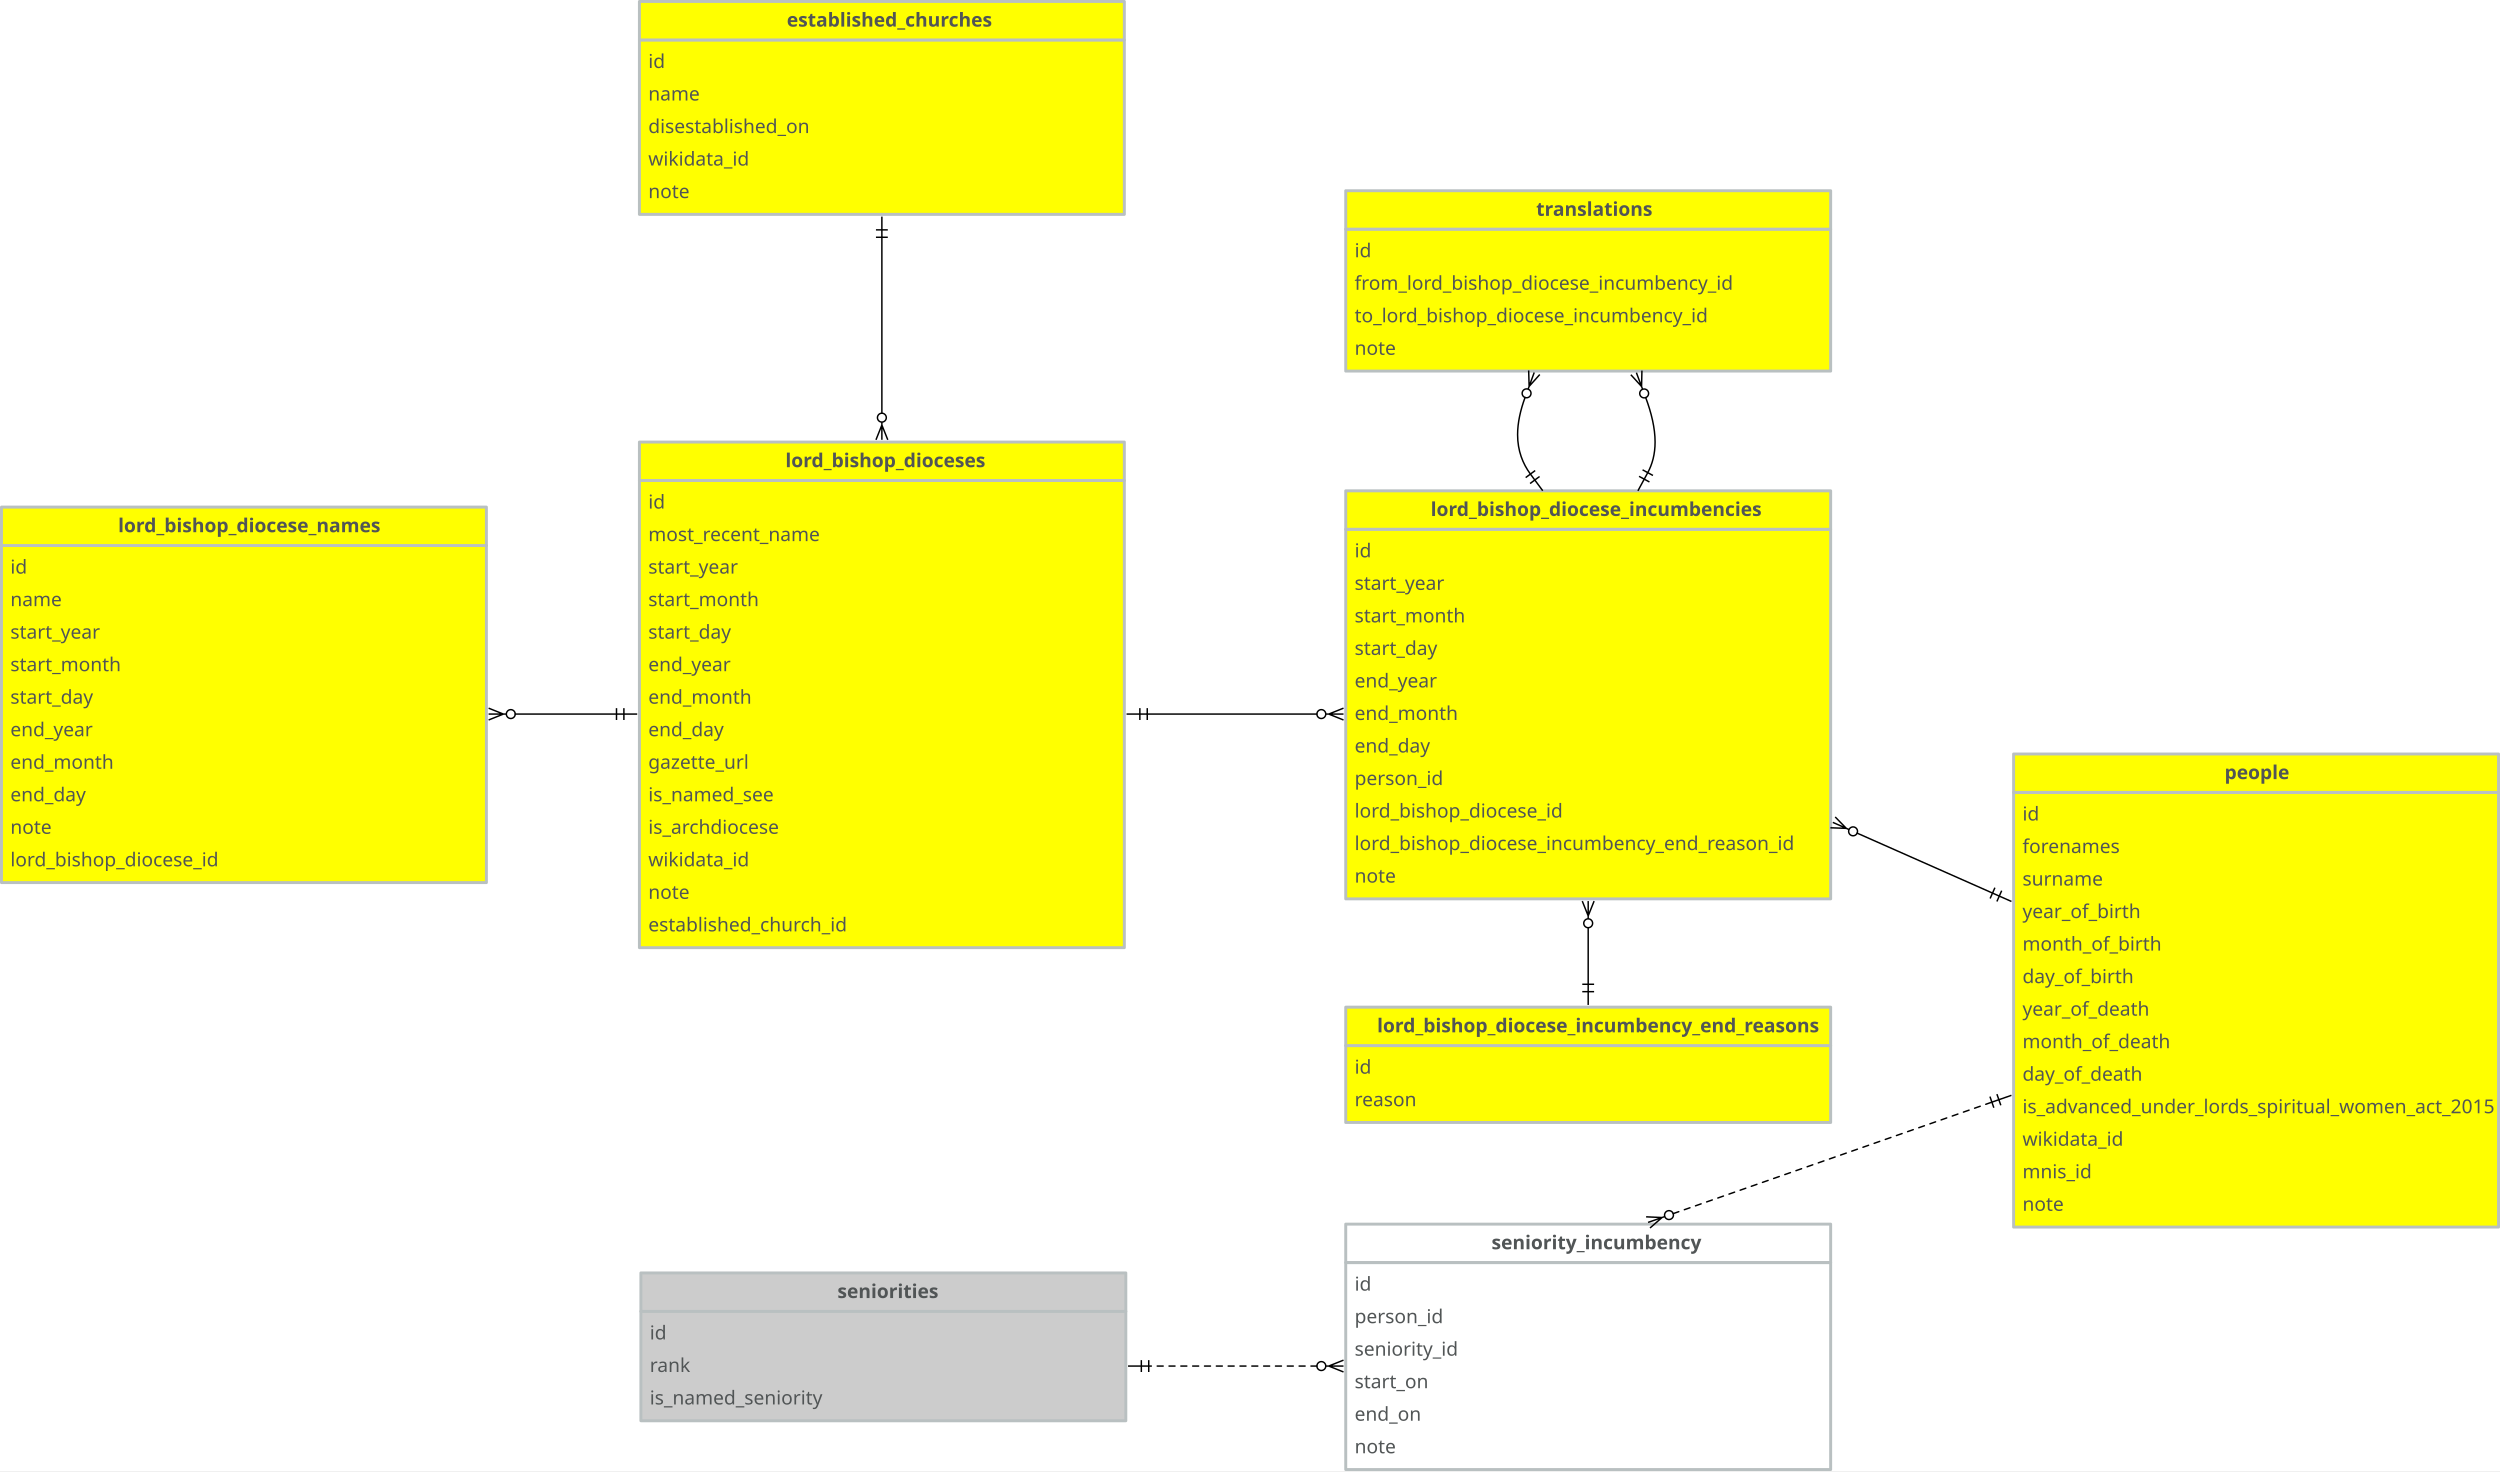
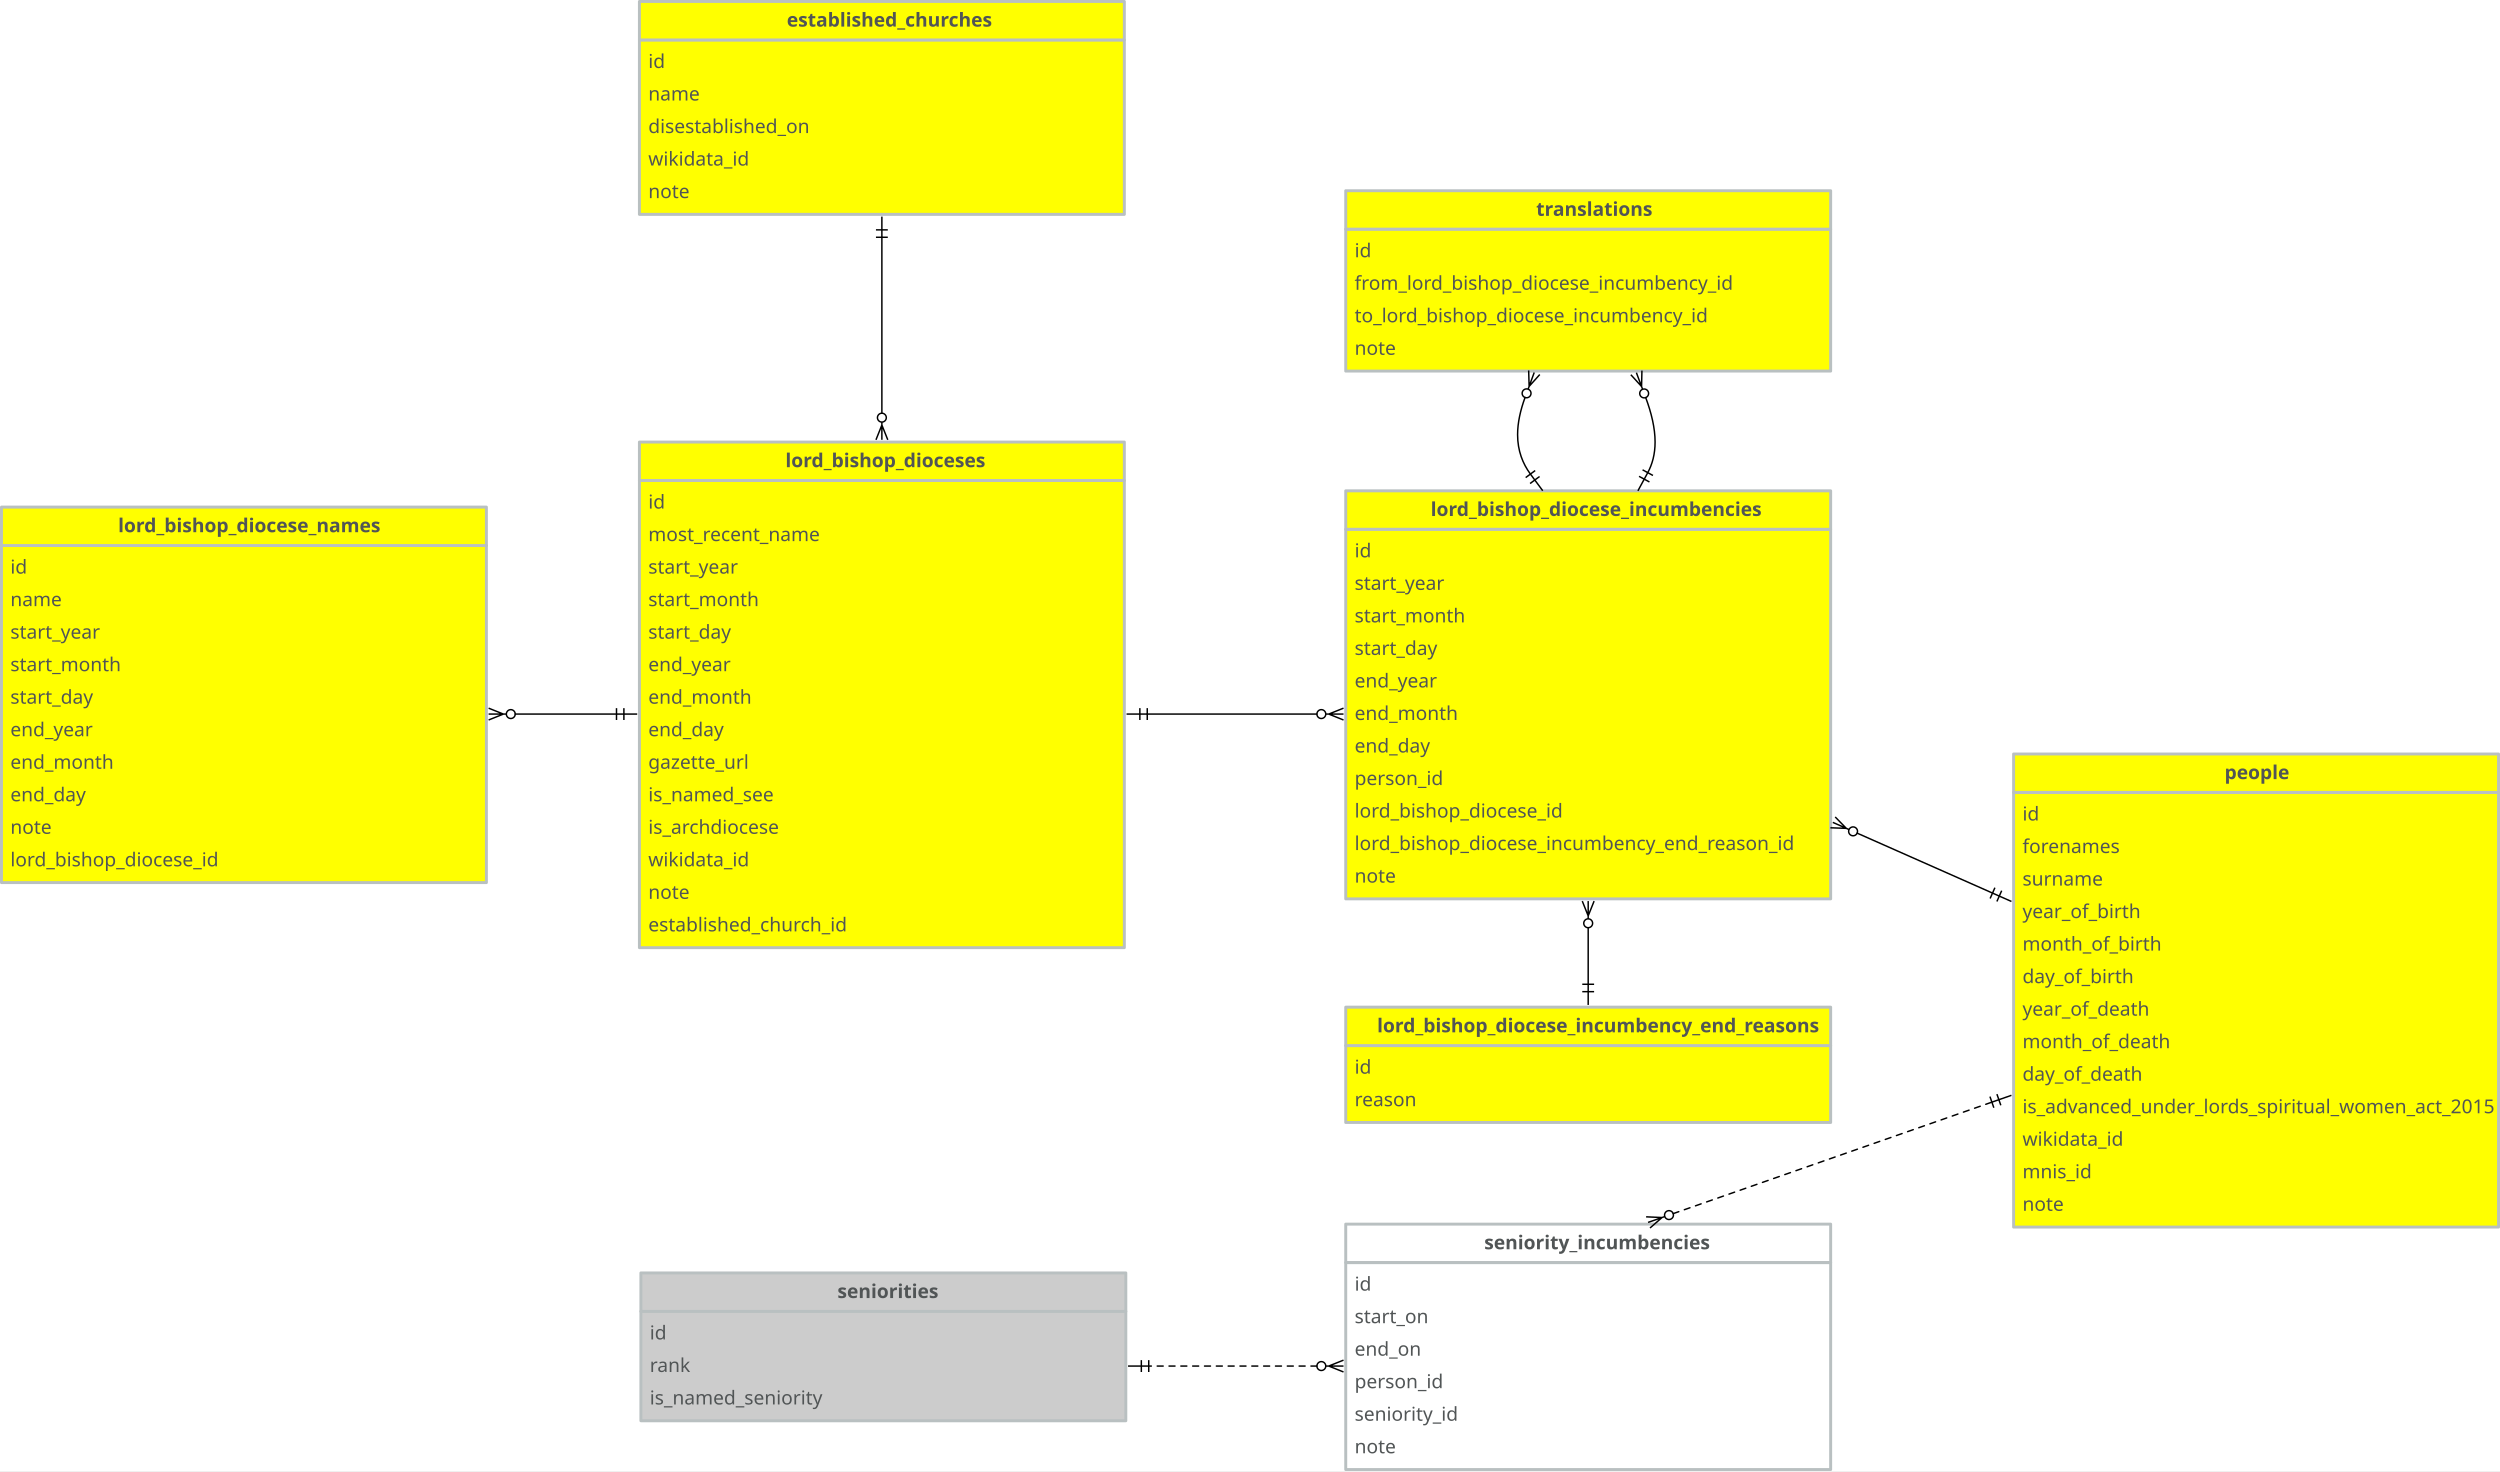
<svg xmlns="http://www.w3.org/2000/svg" version="1.1" viewBox="-1199.5 -275 1691 995" width="1691" height="995">
  <defs>
    <marker orient="auto" overflow="visible" markerUnits="strokeWidth" id="DoubleBar_Marker" stroke-linejoin="miter" stroke-miterlimit="10" viewBox="-1 -5 16 10" markerWidth="16" markerHeight="10" color="black">
      <g>
        <path d="M 14 0 L 0 0 M 5 4 L 5 -4 M 0 4 L 0 -4" fill="none" stroke="currentColor" stroke-width="1" />
      </g>
    </marker>
    <marker orient="auto" overflow="visible" markerUnits="strokeWidth" id="CrowBall_Marker" stroke-linejoin="miter" stroke-miterlimit="10" viewBox="-19 -5 20 10" markerWidth="20" markerHeight="10" color="black">
      <g>
        <path d="M -18 0 L -6 0 M -18 -4 L -8 0 L -18 4 M -.879 -2.121 C .293 -.95 .293 .95 -.879 2.121 C -2.05 3.293 -3.95 3.293 -5.121 2.121 C -6.293 .95 -6.293 -.95 -5.121 -2.121 C -3.95 -3.293 -2.05 -3.293 -.879 -2.121" fill="none" stroke="currentColor" stroke-width="1" />
      </g>
    </marker>
  </defs>
  <g id="Canvas_1" stroke-opacity="1" fill="none" stroke="none" fill-opacity="1" stroke-dasharray="none">
    <rect fill="white" x="-1199.5" y="-275" width="1691" height="995" />
    <g id="Canvas_1_Layer_1">
      <g id="Group_47">
        <g id="Graphic_49">
          <rect x="162.5" y="261" width="328" height="294" fill="yellow" />
          <rect x="162.5" y="261" width="328" height="294" stroke="#b9c0c1" stroke-linecap="round" stroke-linejoin="round" stroke-width="2" />
          <text transform="translate(168.5 267)" fill="#515556">
            <tspan font-family="Avenir" font-size="13" fill="#515556" x="0" y="13">id</tspan>
            <tspan font-family="Avenir" font-size="13" fill="#515556" x="0" y="35">forenames</tspan>
            <tspan font-family="Avenir" font-size="13" fill="#515556" x="0" y="57">surname</tspan>
            <tspan font-family="Avenir" font-size="13" fill="#515556" x="0" y="79">year_of_birth</tspan>
            <tspan font-family="Avenir" font-size="13" fill="#515556" x="0" y="101">month_of_birth</tspan>
            <tspan font-family="Avenir" font-size="13" fill="#515556" x="0" y="123">day_of_birth</tspan>
            <tspan font-family="Avenir" font-size="13" fill="#515556" x="0" y="145">year_of_death</tspan>
            <tspan font-family="Avenir" font-size="13" fill="#515556" x="0" y="167">month_of_death</tspan>
            <tspan font-family="Avenir" font-size="13" fill="#515556" x="0" y="189">day_of_death</tspan>
            <tspan font-family="Avenir" font-size="13" fill="#515556" x="0" y="211">is_advanced_under_lords_spiritual_women_act_2015</tspan>
            <tspan font-family="Avenir" font-size="13" fill="#515556" x="0" y="233">wikidata_id</tspan>
            <tspan font-family="Avenir" font-size="13" fill="#515556" x="0" y="255">mnis_id</tspan>
            <tspan font-family="Avenir" font-size="13" fill="#515556" x="0" y="277">note</tspan>
          </text>
        </g>
        <g id="Graphic_48">
          <rect x="162.5" y="235" width="328" height="26" fill="yellow" />
          <rect x="162.5" y="235" width="328" height="26" stroke="#b9c0c1" stroke-linecap="round" stroke-linejoin="round" stroke-width="2" />
          <text transform="translate(168.5 239)" fill="#515556">
            <tspan font-family="Avenir" font-weight="bold" font-size="13" fill="#515556" x="136.693" y="13">people</tspan>
          </text>
        </g>
      </g>
      <g id="Group_42">
        <g id="Graphic_44">
          <rect x="-767" y="50" width="328" height="316" fill="yellow" />
          <rect x="-767" y="50" width="328" height="316" stroke="#b9c0c1" stroke-linecap="round" stroke-linejoin="round" stroke-width="2" />
          <text transform="translate(-761 56)" fill="#515556">
            <tspan font-family="Avenir" font-size="13" fill="#515556" x="0" y="13">id</tspan>
            <tspan font-family="Avenir" font-size="13" fill="#515556" x="0" y="35">most_recent_name</tspan>
            <tspan font-family="Avenir" font-size="13" fill="#515556" x="0" y="57">start_year</tspan>
            <tspan font-family="Avenir" font-size="13" fill="#515556" x="0" y="79">start_month</tspan>
            <tspan font-family="Avenir" font-size="13" fill="#515556" x="0" y="101">start_day</tspan>
            <tspan font-family="Avenir" font-size="13" fill="#515556" x="0" y="123">end_year</tspan>
            <tspan font-family="Avenir" font-size="13" fill="#515556" x="0" y="145">end_month</tspan>
            <tspan font-family="Avenir" font-size="13" fill="#515556" x="0" y="167">end_day</tspan>
            <tspan font-family="Avenir" font-size="13" fill="#515556" x="0" y="189">gazette_url</tspan>
            <tspan font-family="Avenir" font-size="13" fill="#515556" x="0" y="211">is_named_see</tspan>
            <tspan font-family="Avenir" font-size="13" fill="#515556" x="0" y="233">is_archdiocese</tspan>
            <tspan font-family="Avenir" font-size="13" fill="#515556" x="0" y="255">wikidata_id</tspan>
            <tspan font-family="Avenir" font-size="13" fill="#515556" x="0" y="277">note</tspan>
            <tspan font-family="Avenir" font-size="13" fill="#515556" x="0" y="299">established_church_id</tspan>
          </text>
        </g>
        <g id="Graphic_43">
          <rect x="-767" y="24" width="328" height="26" fill="yellow" />
          <rect x="-767" y="24" width="328" height="26" stroke="#b9c0c1" stroke-linecap="round" stroke-linejoin="round" stroke-width="2" />
          <text transform="translate(-761 28)" fill="#515556">
            <tspan font-family="Avenir" font-weight="bold" font-size="13" fill="#515556" x="92.753" y="13">lord_bishop_dioceses</tspan>
          </text>
        </g>
      </g>
      <g id="Group_39">
        <g id="Graphic_41">
          <rect x="-289.25" y="83" width="328" height="250" fill="yellow" />
          <rect x="-289.25" y="83" width="328" height="250" stroke="#b9c0c1" stroke-linecap="round" stroke-linejoin="round" stroke-width="2" />
          <text transform="translate(-283.25 89)" fill="#515556">
            <tspan font-family="Avenir" font-size="13" fill="#515556" x="0" y="13">id</tspan>
            <tspan font-family="Avenir" font-size="13" fill="#515556" x="0" y="35">start_year</tspan>
            <tspan font-family="Avenir" font-size="13" fill="#515556" x="0" y="57">start_month</tspan>
            <tspan font-family="Avenir" font-size="13" fill="#515556" x="0" y="79">start_day</tspan>
            <tspan font-family="Avenir" font-size="13" fill="#515556" x="0" y="101">end_year</tspan>
            <tspan font-family="Avenir" font-size="13" fill="#515556" x="0" y="123">end_month</tspan>
            <tspan font-family="Avenir" font-size="13" fill="#515556" x="0" y="145">end_day</tspan>
            <tspan font-family="Avenir" font-size="13" fill="#515556" x="0" y="167">person_id</tspan>
            <tspan font-family="Avenir" font-size="13" fill="#515556" x="0" y="189">lord_bishop_diocese_id</tspan>
            <tspan font-family="Avenir" font-size="13" fill="#515556" x="0" y="211">lord_bishop_diocese_incumbency_end_reason_id</tspan>
            <tspan font-family="Avenir" font-size="13" fill="#515556" x="0" y="233">note</tspan>
          </text>
        </g>
        <g id="Graphic_40">
          <rect x="-289.25" y="57" width="328" height="26" fill="yellow" />
          <rect x="-289.25" y="57" width="328" height="26" stroke="#b9c0c1" stroke-linecap="round" stroke-linejoin="round" stroke-width="2" />
          <text transform="translate(-283.25 61)" fill="#515556">
            <tspan font-family="Avenir" font-weight="bold" font-size="13" fill="#515556" x="51.452" y="13">lord_bishop_diocese_incumbencies</tspan>
          </text>
        </g>
      </g>
      <g id="Line_38">
        <line x1="56.666" y1="288.538" x2="148.241" y2="329.081" marker-end="url(#DoubleBar_Marker)" marker-start="url(#CrowBall_Marker)" stroke="black" stroke-linecap="round" stroke-linejoin="round" stroke-width="1" />
      </g>
      <g id="Line_37">
        <line x1="-308.75" y1="208" x2="-423.5" y2="208" marker-end="url(#DoubleBar_Marker)" marker-start="url(#CrowBall_Marker)" stroke="black" stroke-linecap="round" stroke-linejoin="round" stroke-width="1" />
      </g>
      <g id="Group_17">
        <g id="Graphic_19">
          <rect x="-766" y="612" width="328" height="74" fill="#ccc" />
          <rect x="-766" y="612" width="328" height="74" stroke="#b9c0c1" stroke-linecap="round" stroke-linejoin="round" stroke-width="2" />
          <text transform="translate(-760 618)" fill="#515556">
            <tspan font-family="Avenir" font-size="13" fill="#515556" x="0" y="13">id</tspan>
            <tspan font-family="Avenir" font-size="13" fill="#515556" x="0" y="35">rank</tspan>
            <tspan font-family="Avenir" font-size="13" fill="#515556" x="0" y="57">is_named_seniority</tspan>
          </text>
        </g>
        <g id="Graphic_18">
          <rect x="-766" y="586" width="328" height="26" fill="#ccc" />
          <rect x="-766" y="586" width="328" height="26" stroke="#b9c0c1" stroke-linecap="round" stroke-linejoin="round" stroke-width="2" />
          <text transform="translate(-760 590)" fill="#515556">
            <tspan font-family="Avenir" font-weight="bold" font-size="13" fill="#515556" x="126.936" y="13">seniorities</tspan>
          </text>
        </g>
      </g>
      <g id="Group_14">
        <g id="Graphic_16">
          <rect x="-289.25" y="579" width="328" height="140" stroke="#b9c0c1" stroke-linecap="round" stroke-linejoin="round" stroke-width="2" />
          <text transform="translate(-283.25 585)" fill="#515556">
            <tspan font-family="Avenir" font-size="13" fill="#515556" x="0" y="13">id</tspan>
-             <tspan font-family="Avenir" font-size="13" fill="#515556" x="0" y="35">person_id</tspan>
-             <tspan font-family="Avenir" font-size="13" fill="#515556" x="0" y="57">seniority_id</tspan>
-             <tspan font-family="Avenir" font-size="13" fill="#515556" x="0" y="79">start_on</tspan>
-             <tspan font-family="Avenir" font-size="13" fill="#515556" x="0" y="101">end_on</tspan>
+             <tspan font-family="Avenir" font-size="13" fill="#515556" x="0" y="35">start_on</tspan>
+             <tspan font-family="Avenir" font-size="13" fill="#515556" x="0" y="57">end_on</tspan>
+             <tspan font-family="Avenir" font-size="13" fill="#515556" x="0" y="79">person_id</tspan>
+             <tspan font-family="Avenir" font-size="13" fill="#515556" x="0" y="101">seniority_id</tspan>
            <tspan font-family="Avenir" font-size="13" fill="#515556" x="0" y="123">note</tspan>
          </text>
        </g>
        <g id="Graphic_15">
          <rect x="-289.25" y="553" width="328" height="26" stroke="#b9c0c1" stroke-linecap="round" stroke-linejoin="round" stroke-width="2" />
          <text transform="translate(-283.25 557)" fill="#515556">
-             <tspan font-family="Avenir" font-weight="bold" font-size="13" fill="#515556" x="92.623" y="13">seniority_incumbency</tspan>
+             <tspan font-family="Avenir" font-weight="bold" font-size="13" fill="#515556" x="87.689" y="13">seniority_incumbencies</tspan>
          </text>
        </g>
      </g>
      <g id="Line_13">
        <line x1="-67.759" y1="545.892" x2="147.813" y2="470.496" marker-end="url(#DoubleBar_Marker)" marker-start="url(#CrowBall_Marker)" stroke="black" stroke-linecap="round" stroke-linejoin="round" stroke-dasharray="4.0,4.0" stroke-width="1" />
      </g>
      <g id="Line_12">
        <line x1="-308.75" y1="649" x2="-422.5" y2="649" marker-end="url(#DoubleBar_Marker)" marker-start="url(#CrowBall_Marker)" stroke="black" stroke-linecap="round" stroke-linejoin="round" stroke-dasharray="4.0,4.0" stroke-width="1" />
      </g>
      <g id="Group_50">
        <g id="Graphic_52">
          <rect x="-289.25" y="-120" width="328" height="96" fill="yellow" />
          <rect x="-289.25" y="-120" width="328" height="96" stroke="#b9c0c1" stroke-linecap="round" stroke-linejoin="round" stroke-width="2" />
          <text transform="translate(-283.25 -114)" fill="#515556">
            <tspan font-family="Avenir" font-size="13" fill="#515556" x="0" y="13">id</tspan>
            <tspan font-family="Avenir" font-size="13" fill="#515556" x="0" y="35">from_lord_bishop_diocese_incumbency_id</tspan>
            <tspan font-family="Avenir" font-size="13" fill="#515556" x="0" y="57">to_lord_bishop_diocese_incumbency_id</tspan>
            <tspan font-family="Avenir" font-size="13" fill="#515556" x="0" y="79">note</tspan>
          </text>
        </g>
        <g id="Graphic_51">
          <rect x="-289.25" y="-146" width="328" height="26" fill="yellow" />
          <rect x="-289.25" y="-146" width="328" height="26" stroke="#b9c0c1" stroke-linecap="round" stroke-linejoin="round" stroke-width="2" />
          <text transform="translate(-283.25 -142)" fill="#515556">
            <tspan font-family="Avenir" font-weight="bold" font-size="13" fill="#515556" x="122.848" y="13">translations</tspan>
          </text>
        </g>
      </g>
      <g id="Line_53">
        <path d="M -86.344 -6.069 C -82.508 4.195 -80 14.528 -80 24 C -80 32.274 -81.914 39.091 -84.955 44.699" marker-end="url(#DoubleBar_Marker)" marker-start="url(#CrowBall_Marker)" stroke="black" stroke-linecap="round" stroke-linejoin="round" stroke-width="1" />
      </g>
      <g id="Line_54">
        <path d="M -167.95 -6.141 C -171.055 2.332 -173 10.881 -173 19 C -173 29.941 -169.468 38.704 -164.325 45.663" marker-end="url(#DoubleBar_Marker)" marker-start="url(#CrowBall_Marker)" stroke="black" stroke-linecap="round" stroke-linejoin="round" stroke-width="1" />
      </g>
      <g id="Group_55">
        <g id="Graphic_57">
          <rect x="-289.25" y="432.25" width="328" height="52" fill="yellow" />
          <rect x="-289.25" y="432.25" width="328" height="52" stroke="#b9c0c1" stroke-linecap="round" stroke-linejoin="round" stroke-width="2" />
          <text transform="translate(-283.25 438.25)" fill="#515556">
            <tspan font-family="Avenir" font-size="13" fill="#515556" x="0" y="13">id</tspan>
            <tspan font-family="Avenir" font-size="13" fill="#515556" x="0" y="35">reason</tspan>
          </text>
        </g>
        <g id="Graphic_56">
          <rect x="-289.25" y="406.25" width="328" height="26" fill="yellow" />
          <rect x="-289.25" y="406.25" width="328" height="26" stroke="#b9c0c1" stroke-linecap="round" stroke-linejoin="round" stroke-width="2" />
          <text transform="translate(-283.25 410.25)" fill="#515556">
            <tspan font-family="Avenir" font-weight="bold" font-size="13" fill="#515556" x="15.227" y="13">lord_bishop_diocese_incumbency_end_reasons</tspan>
          </text>
        </g>
      </g>
      <g id="Line_58">
        <line x1="-125.25" y1="352.5" x2="-125.25" y2="390.75" marker-end="url(#DoubleBar_Marker)" marker-start="url(#CrowBall_Marker)" stroke="black" stroke-linecap="round" stroke-linejoin="round" stroke-width="1" />
      </g>
      <g id="Group_59">
        <g id="Graphic_61">
          <rect x="-1198.5" y="94" width="328" height="228" fill="yellow" />
          <rect x="-1198.5" y="94" width="328" height="228" stroke="#b9c0c1" stroke-linecap="round" stroke-linejoin="round" stroke-width="2" />
          <text transform="translate(-1192.5 100)" fill="#515556">
            <tspan font-family="Avenir" font-size="13" fill="#515556" x="0" y="13">id</tspan>
            <tspan font-family="Avenir" font-size="13" fill="#515556" x="0" y="35">name</tspan>
            <tspan font-family="Avenir" font-size="13" fill="#515556" x="0" y="57">start_year</tspan>
            <tspan font-family="Avenir" font-size="13" fill="#515556" x="0" y="79">start_month</tspan>
            <tspan font-family="Avenir" font-size="13" fill="#515556" x="0" y="101">start_day</tspan>
            <tspan font-family="Avenir" font-size="13" fill="#515556" x="0" y="123">end_year</tspan>
            <tspan font-family="Avenir" font-size="13" fill="#515556" x="0" y="145">end_month</tspan>
            <tspan font-family="Avenir" font-size="13" fill="#515556" x="0" y="167">end_day</tspan>
            <tspan font-family="Avenir" font-size="13" fill="#515556" x="0" y="189">note</tspan>
            <tspan font-family="Avenir" font-size="13" fill="#515556" x="0" y="211">lord_bishop_diocese_id</tspan>
          </text>
        </g>
        <g id="Graphic_60">
          <rect x="-1198.5" y="68" width="328" height="26" fill="yellow" />
          <rect x="-1198.5" y="68" width="328" height="26" stroke="#b9c0c1" stroke-linecap="round" stroke-linejoin="round" stroke-width="2" />
          <text transform="translate(-1192.5 72)" fill="#515556">
            <tspan font-family="Avenir" font-weight="bold" font-size="13" fill="#515556" x="72.895" y="13">lord_bishop_diocese_names</tspan>
          </text>
        </g>
      </g>
      <g id="Line_62">
        <line x1="-851" y1="208" x2="-782.5" y2="208" marker-end="url(#DoubleBar_Marker)" marker-start="url(#CrowBall_Marker)" stroke="black" stroke-linecap="round" stroke-linejoin="round" stroke-width="1" />
      </g>
      <g id="Group_71">
        <g id="Graphic_73">
          <rect x="-767" y="-248" width="328" height="118" fill="yellow" />
          <rect x="-767" y="-248" width="328" height="118" stroke="#b9c0c1" stroke-linecap="round" stroke-linejoin="round" stroke-width="2" />
          <text transform="translate(-761 -242)" fill="#515556">
            <tspan font-family="Avenir" font-size="13" fill="#515556" x="0" y="13">id</tspan>
            <tspan font-family="Avenir" font-size="13" fill="#515556" x="0" y="35">name</tspan>
            <tspan font-family="Avenir" font-size="13" fill="#515556" x="0" y="57">disestablished_on</tspan>
            <tspan font-family="Avenir" font-size="13" fill="#515556" x="0" y="79">wikidata_id</tspan>
            <tspan font-family="Avenir" font-size="13" fill="#515556" x="0" y="101">note</tspan>
          </text>
        </g>
        <g id="Graphic_72">
          <rect x="-767" y="-274" width="328" height="26" fill="yellow" />
          <rect x="-767" y="-274" width="328" height="26" stroke="#b9c0c1" stroke-linecap="round" stroke-linejoin="round" stroke-width="2" />
          <text transform="translate(-761 -270)" fill="#515556">
            <tspan font-family="Avenir" font-weight="bold" font-size="13" fill="#515556" x="93.702" y="13">established_churches</tspan>
          </text>
        </g>
      </g>
      <g id="Line_74">
        <line x1="-603" y1="4.5" x2="-603" y2="-114.5" marker-end="url(#DoubleBar_Marker)" marker-start="url(#CrowBall_Marker)" stroke="black" stroke-linecap="round" stroke-linejoin="round" stroke-width="1" />
      </g>
    </g>
  </g>
</svg>
